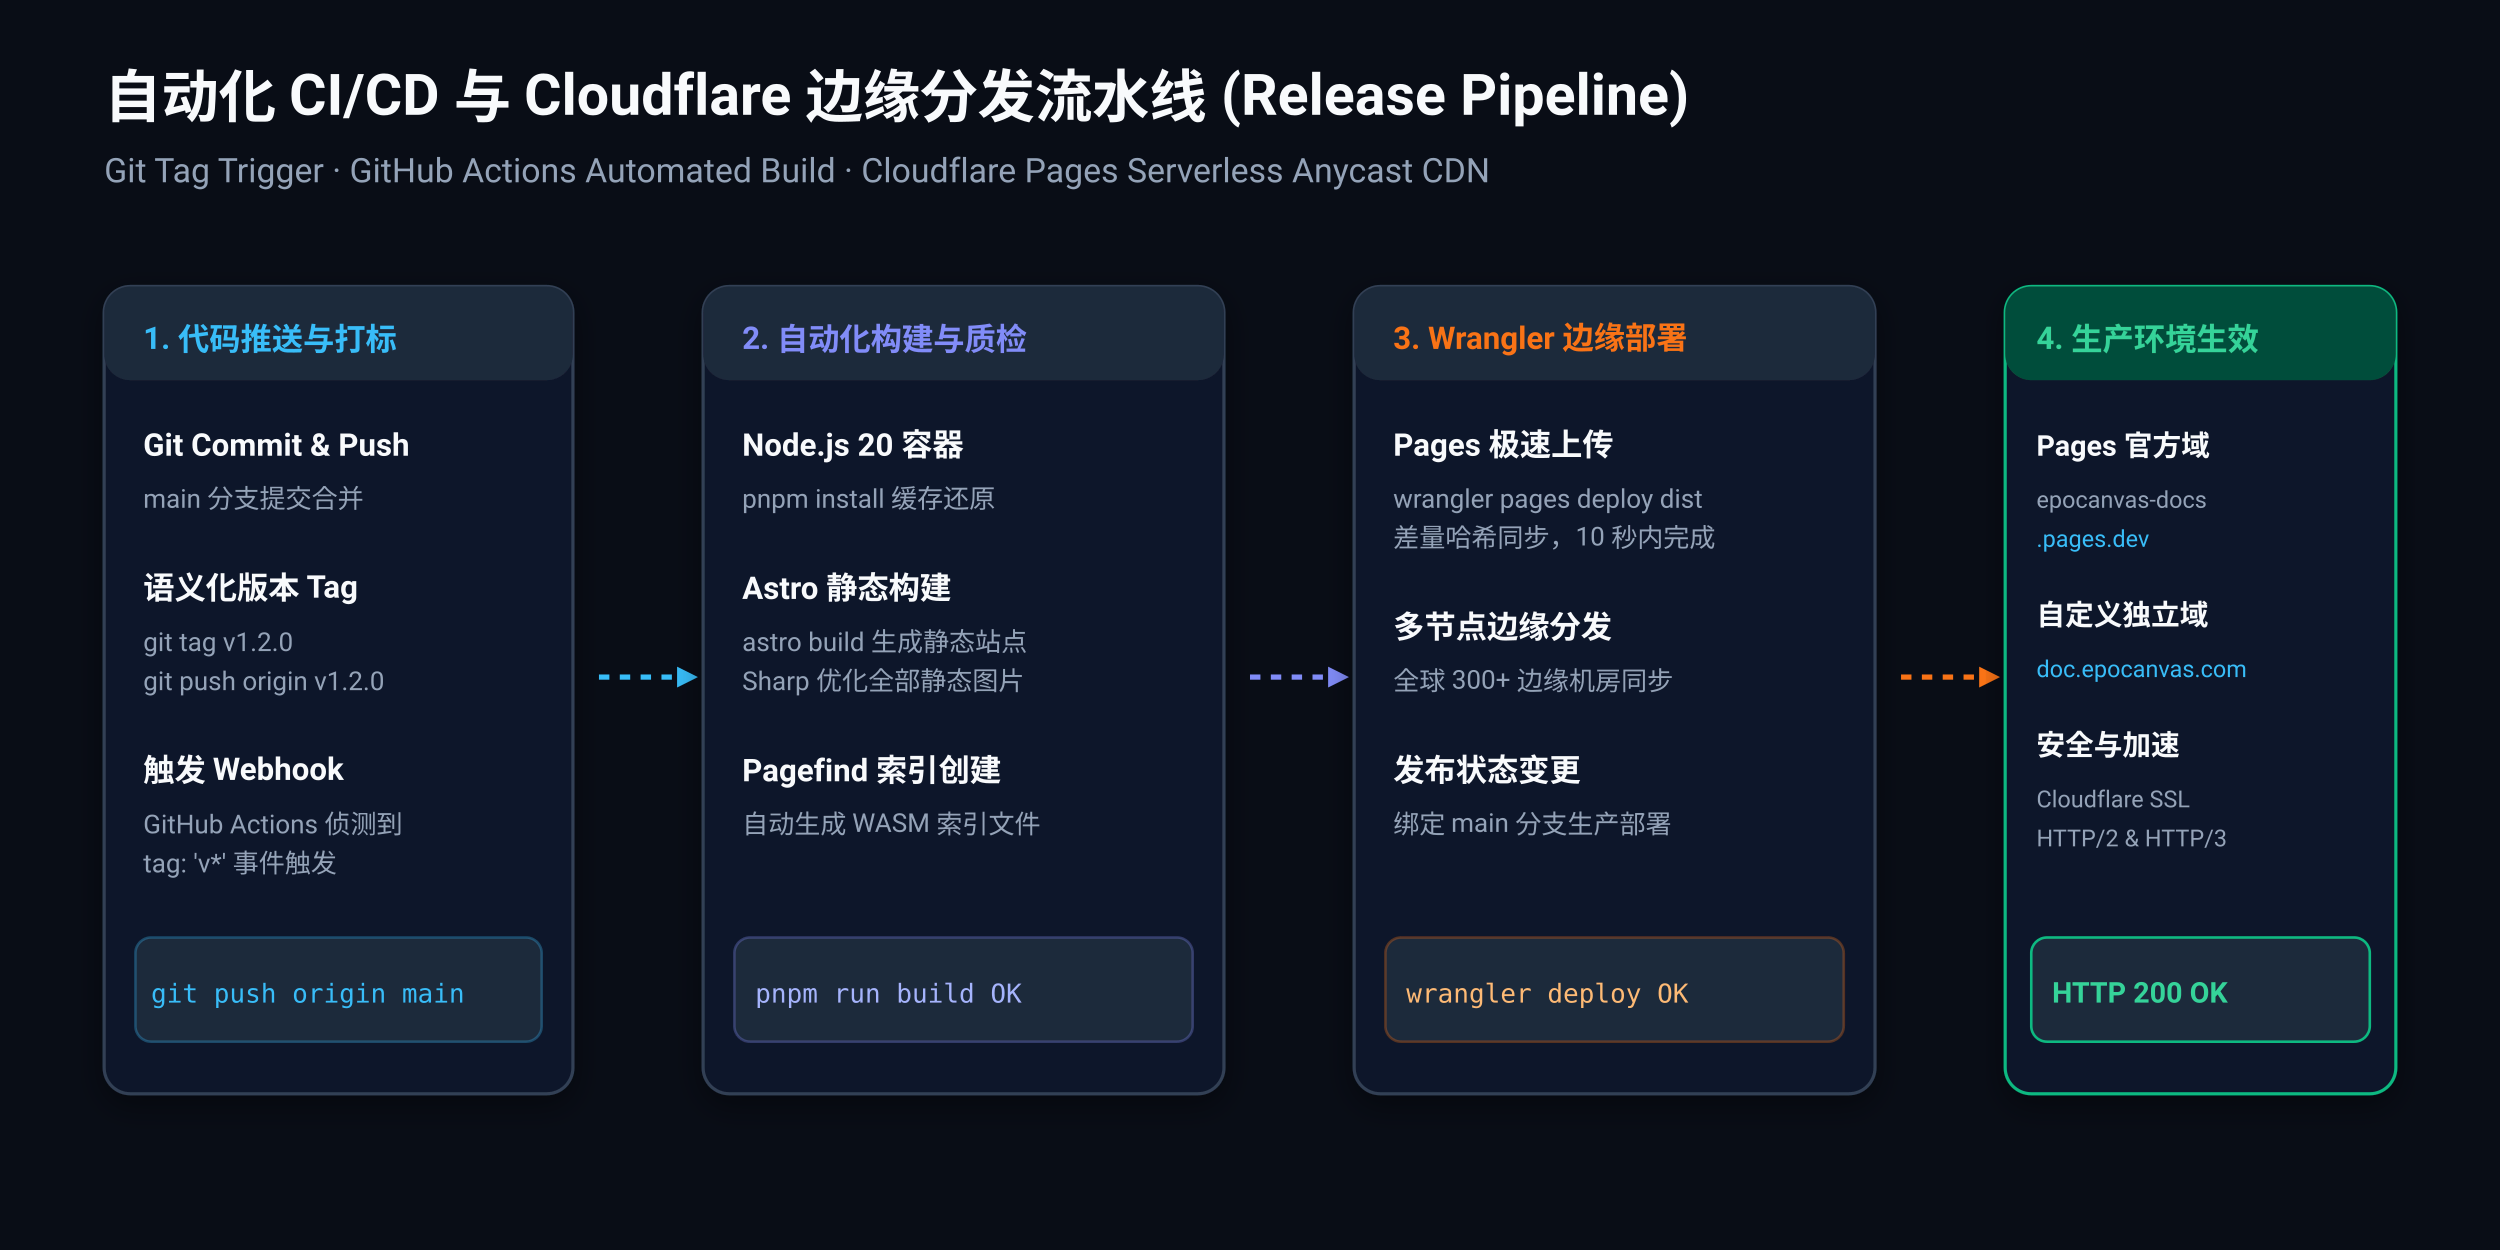
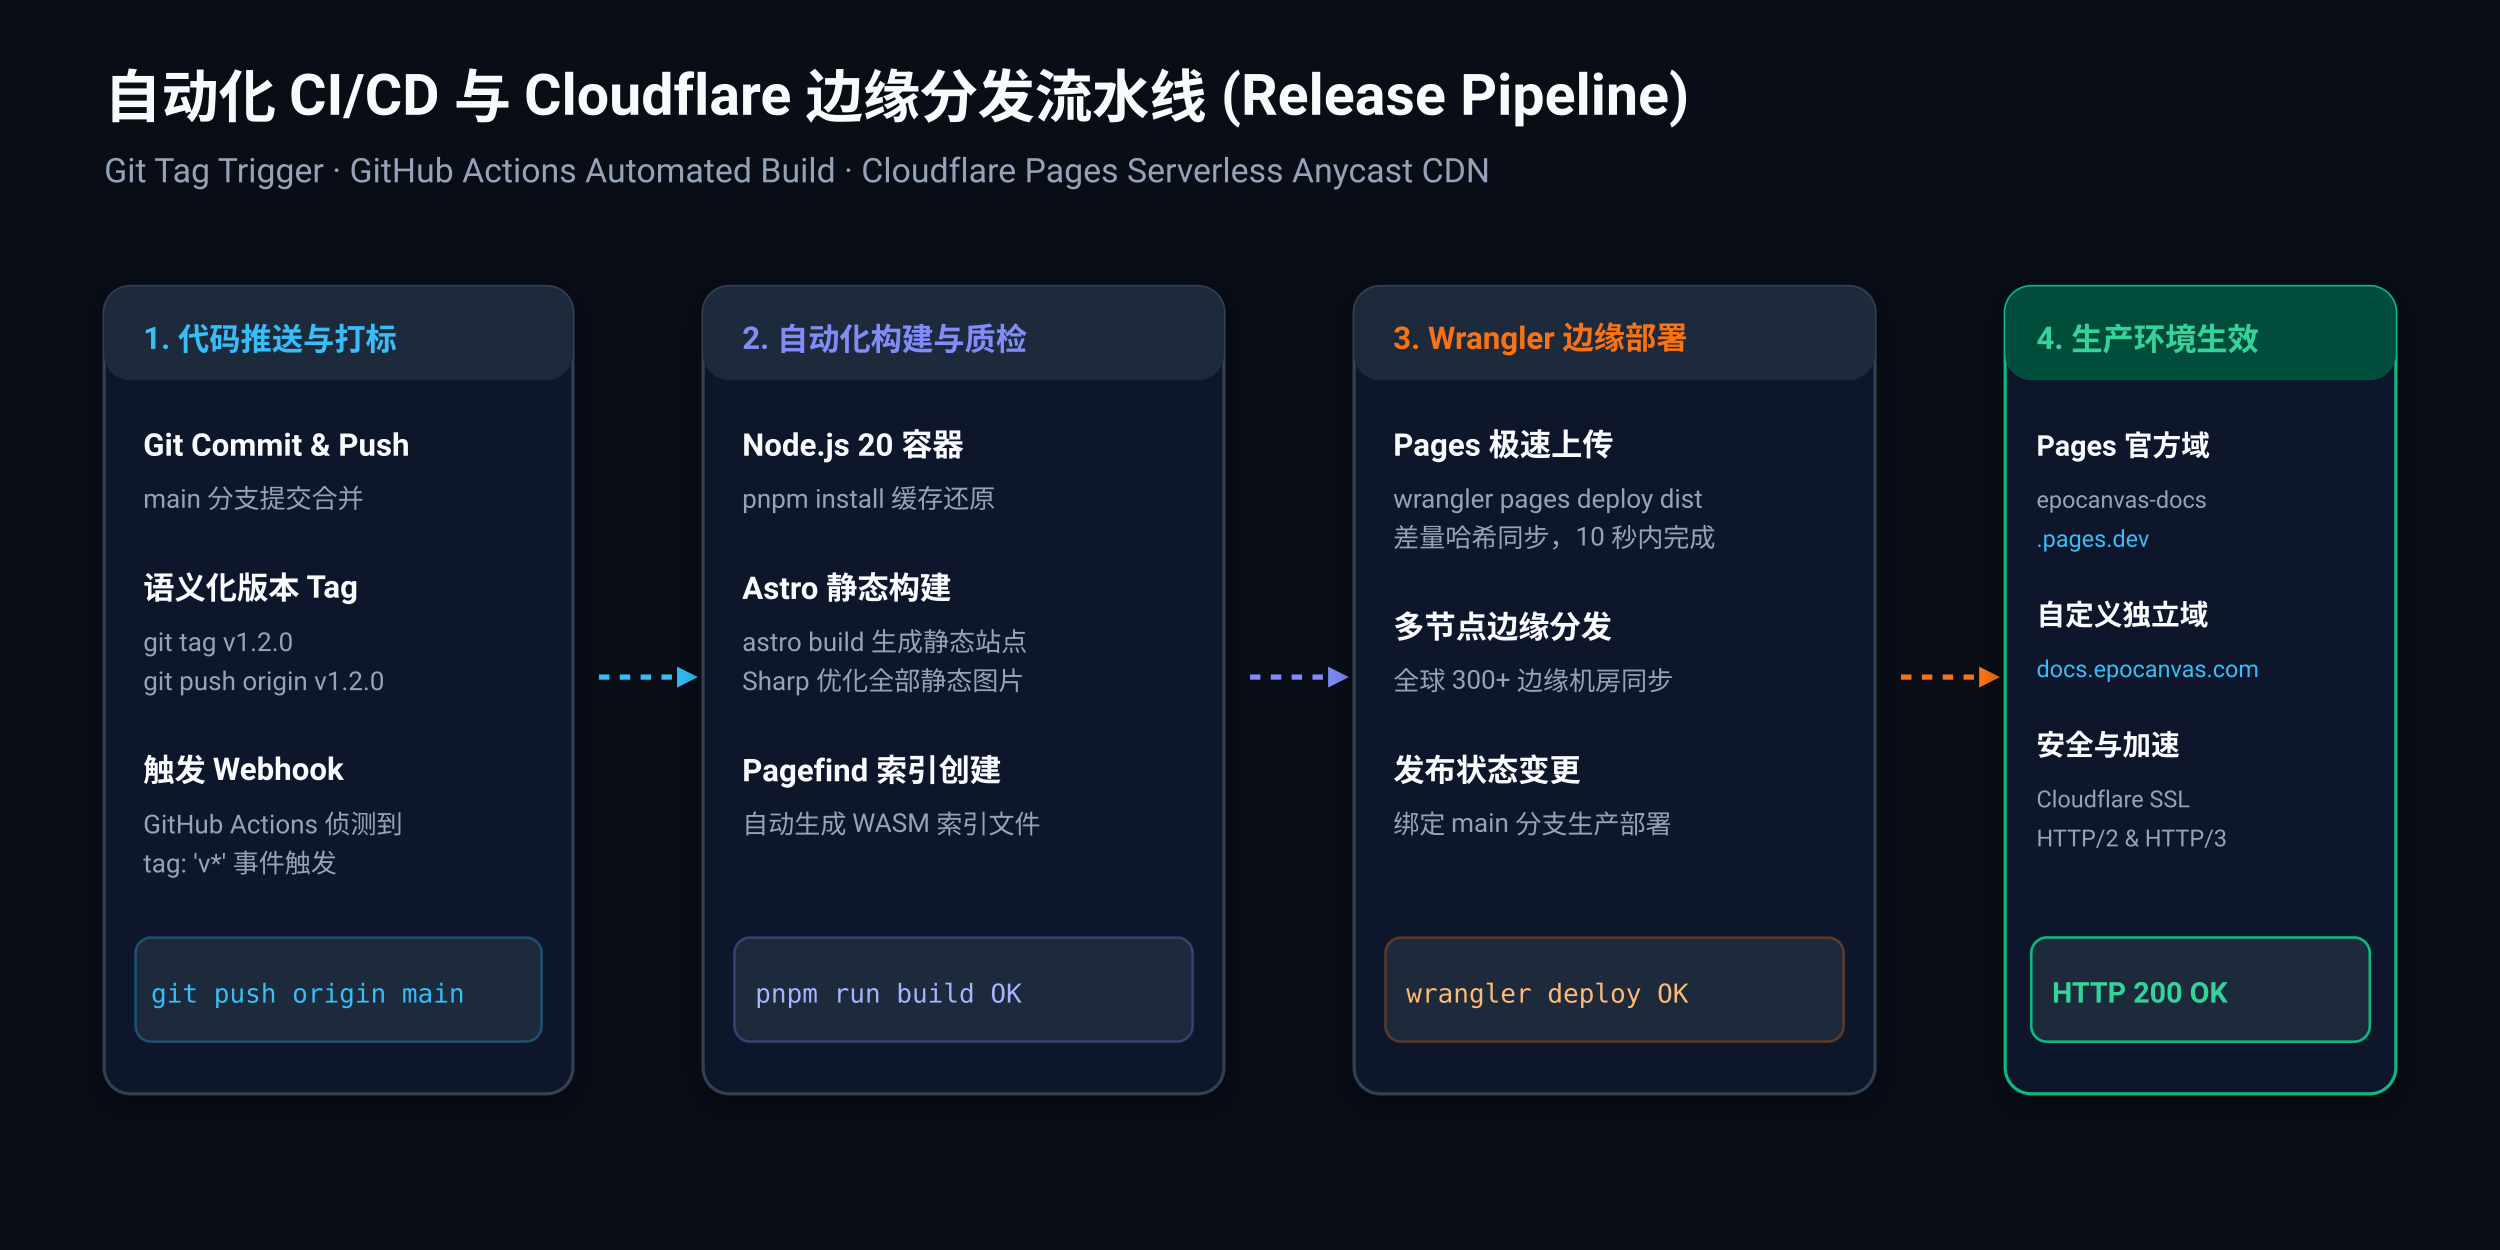
<svg xmlns="http://www.w3.org/2000/svg" viewBox="0 0 960 480" width="100%" height="100%" style="background:#0b0f19; font-family:-apple-system,BlinkMacSystemFont,'Segoe UI',Roboto,Helvetica,Arial,sans-serif;">
  <defs>
    <linearGradient id="cf-grad" x1="0%" y1="0%" x2="100%" y2="100%">
      <stop offset="0%" stop-color="#f97316" />
      <stop offset="100%" stop-color="#ea580c" />
    </linearGradient>
    <filter id="rshadow" x="-5%" y="-5%" width="110%" height="110%">
      <feDropShadow dx="0" dy="4" stdDeviation="6" flood-color="#000000" flood-opacity="0.4" />
    </filter>
  </defs>
  <rect width="960" height="480" fill="#090d16" />
  <text x="40" y="45" fill="#f8fafc" font-size="22" font-weight="700">自动化 CI/CD 与 Cloudflare 边缘分发流水线 (Release Pipeline)</text>
  <text x="40" y="70" fill="#94a3b8" font-size="13">Git Tag Trigger · GitHub Actions Automated Build · Cloudflare Pages Serverless Anycast CDN</text>
  <g transform="translate(40, 110)" filter="url(#rshadow)">
    <rect width="180" height="310" rx="10" fill="#0f172a" stroke="#334155" stroke-width="1.2" />
    <rect width="180" height="36" rx="10" fill="#1e293b" />
    <text x="15" y="24" fill="#38bdf8" font-size="12" font-weight="700">1. 代码推送与打标</text>
    <text x="15" y="65" fill="#f8fafc" font-size="12" font-weight="600">Git Commit &amp; Push</text>
    <text x="15" y="85" fill="#94a3b8" font-size="10">main 分支提交合并</text>
    <text x="15" y="120" fill="#f8fafc" font-size="12" font-weight="600">语义化版本 Tag</text>
    <text x="15" y="140" fill="#94a3b8" font-size="10">git tag v1.2.0</text>
    <text x="15" y="155" fill="#94a3b8" font-size="10">git push origin v1.2.0</text>
    <text x="15" y="190" fill="#f8fafc" font-size="12" font-weight="600">触发 Webhook</text>
    <text x="15" y="210" fill="#94a3b8" font-size="10">GitHub Actions 侦测到</text>
    <text x="15" y="225" fill="#94a3b8" font-size="10">tag: 'v*' 事件触发</text>
    <rect x="12" y="250" width="156" height="40" rx="6" fill="#1e293b" stroke="#38bdf8" stroke-opacity="0.3" stroke-width="1" />
    <text x="18" y="275" fill="#38bdf8" font-size="10" font-family="monospace">git push origin main</text>
  </g>
  <path d="M 230 260 L 260 260" stroke="#38bdf8" stroke-width="2" stroke-dasharray="4,4" />
  <polygon points="260,256 268,260 260,264" fill="#38bdf8" />
  <g transform="translate(270, 110)" filter="url(#rshadow)">
    <rect width="200" height="310" rx="10" fill="#0f172a" stroke="#334155" stroke-width="1.2" />
    <rect width="200" height="36" rx="10" fill="#1e293b" />
    <text x="15" y="24" fill="#818cf8" font-size="12" font-weight="700">2. 自动化构建与质检</text>
    <text x="15" y="65" fill="#f8fafc" font-size="12" font-weight="600">Node.js 20 容器</text>
    <text x="15" y="85" fill="#94a3b8" font-size="10">pnpm install 缓存还原</text>
    <text x="15" y="120" fill="#f8fafc" font-size="12" font-weight="600">Astro 静态构建</text>
    <text x="15" y="140" fill="#94a3b8" font-size="10">astro build 生成静态站点</text>
    <text x="15" y="155" fill="#94a3b8" font-size="10">Sharp 优化全部静态图片</text>
    <text x="15" y="190" fill="#f8fafc" font-size="12" font-weight="600">Pagefind 索引创建</text>
    <text x="15" y="210" fill="#94a3b8" font-size="10">自动生成 WASM 索引文件</text>
    <rect x="12" y="250" width="176" height="40" rx="6" fill="#1e293b" stroke="#818cf8" stroke-opacity="0.3" stroke-width="1" />
    <text x="20" y="275" fill="#a5b4fc" font-size="10" font-family="monospace">pnpm run build OK</text>
  </g>
  <path d="M 480 260 L 510 260" stroke="#818cf8" stroke-width="2" stroke-dasharray="4,4" />
  <polygon points="510,256 518,260 510,264" fill="#818cf8" />
  <g transform="translate(520, 110)" filter="url(#rshadow)">
    <rect width="200" height="310" rx="10" fill="#0f172a" stroke="#334155" stroke-width="1.2" />
    <rect width="200" height="36" rx="10" fill="#1e293b" />
    <text x="15" y="24" fill="#f97316" font-size="12" font-weight="700">3. Wrangler 边缘部署</text>
    <text x="15" y="65" fill="#f8fafc" font-size="12" font-weight="600">Pages 极速上传</text>
    <text x="15" y="85" fill="#94a3b8" font-size="10">wrangler pages deploy dist</text>
    <text x="15" y="100" fill="#94a3b8" font-size="10">差量哈希同步，10 秒内完成</text>
    <text x="15" y="135" fill="#f8fafc" font-size="12" font-weight="600">多节点边缘分发</text>
    <text x="15" y="155" fill="#94a3b8" font-size="10">全球 300+ 边缘机房同步</text>
    <text x="15" y="190" fill="#f8fafc" font-size="12" font-weight="600">发布状态变更</text>
    <text x="15" y="210" fill="#94a3b8" font-size="10">绑定 main 分支生产部署</text>
    <rect x="12" y="250" width="176" height="40" rx="6" fill="#1e293b" stroke="#f97316" stroke-opacity="0.3" stroke-width="1" />
    <text x="20" y="275" fill="#fdba74" font-size="10" font-family="monospace">wrangler deploy OK</text>
  </g>
  <path d="M 730 260 L 760 260" stroke="#f97316" stroke-width="2" stroke-dasharray="4,4" />
  <polygon points="760,256 768,260 760,264" fill="#f97316" />
  <g transform="translate(770, 110)" filter="url(#rshadow)">
    <rect width="150" height="310" rx="10" fill="#0f172a" stroke="#10b981" stroke-width="1.2" />
    <rect width="150" height="36" rx="10" fill="#064e3b" />
    <text x="12" y="24" fill="#34d399" font-size="12" font-weight="700">4. 生产环境生效</text>
    <text x="12" y="65" fill="#f8fafc" font-size="11" font-weight="600">Pages 官方域</text>
    <text x="12" y="85" fill="#94a3b8" font-size="9">epocanvas-docs</text>
    <text x="12" y="100" fill="#38bdf8" font-size="9">.pages.dev</text>
    <text x="12" y="130" fill="#f8fafc" font-size="11" font-weight="600">自定义独立域</text>
-     <text x="12" y="150" fill="#38bdf8" font-size="9">doc.epocanvas.com</text>
+     <text x="12" y="150" fill="#38bdf8" font-size="9">docs.epocanvas.com</text>
    <text x="12" y="180" fill="#f8fafc" font-size="11" font-weight="600">安全与加速</text>
    <text x="12" y="200" fill="#94a3b8" font-size="9">Cloudflare SSL</text>
    <text x="12" y="215" fill="#94a3b8" font-size="9">HTTP/2 &amp; HTTP/3</text>
    <rect x="10" y="250" width="130" height="40" rx="6" fill="#1e293b" stroke="#10b981" stroke-width="1" />
    <text x="18" y="275" fill="#34d399" font-size="11" font-weight="700">HTTP 200 OK</text>
  </g>
</svg>
